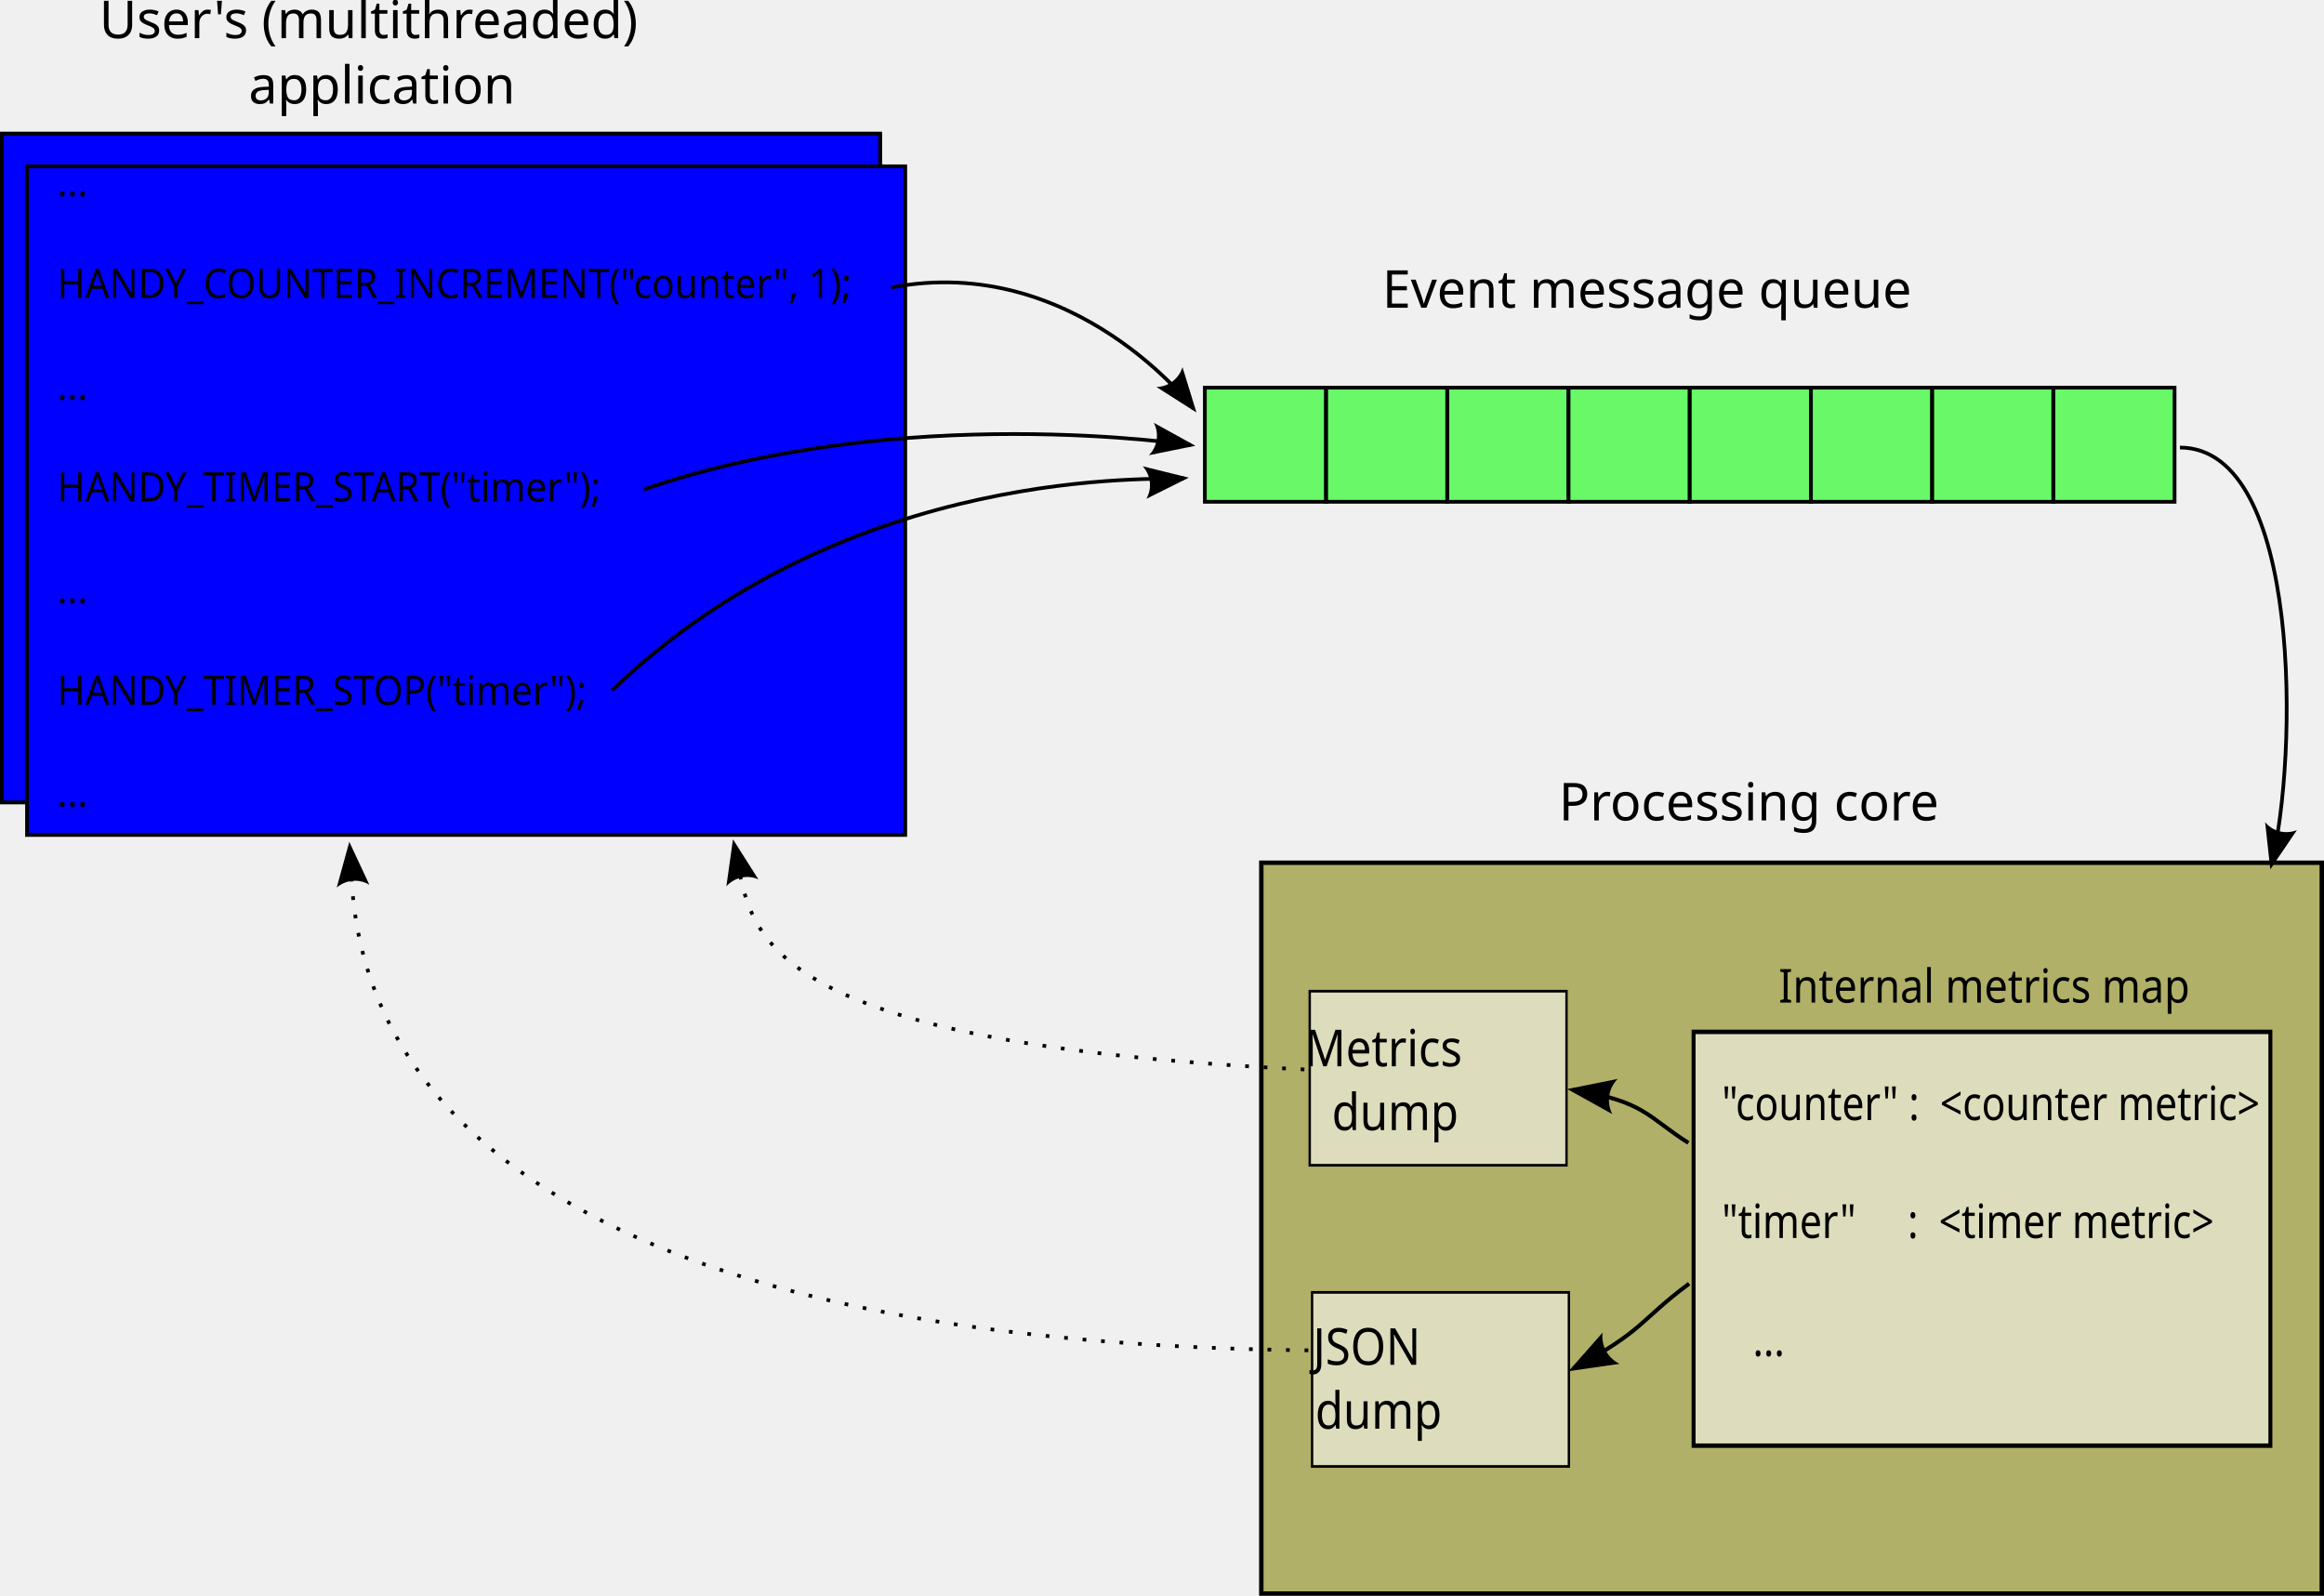
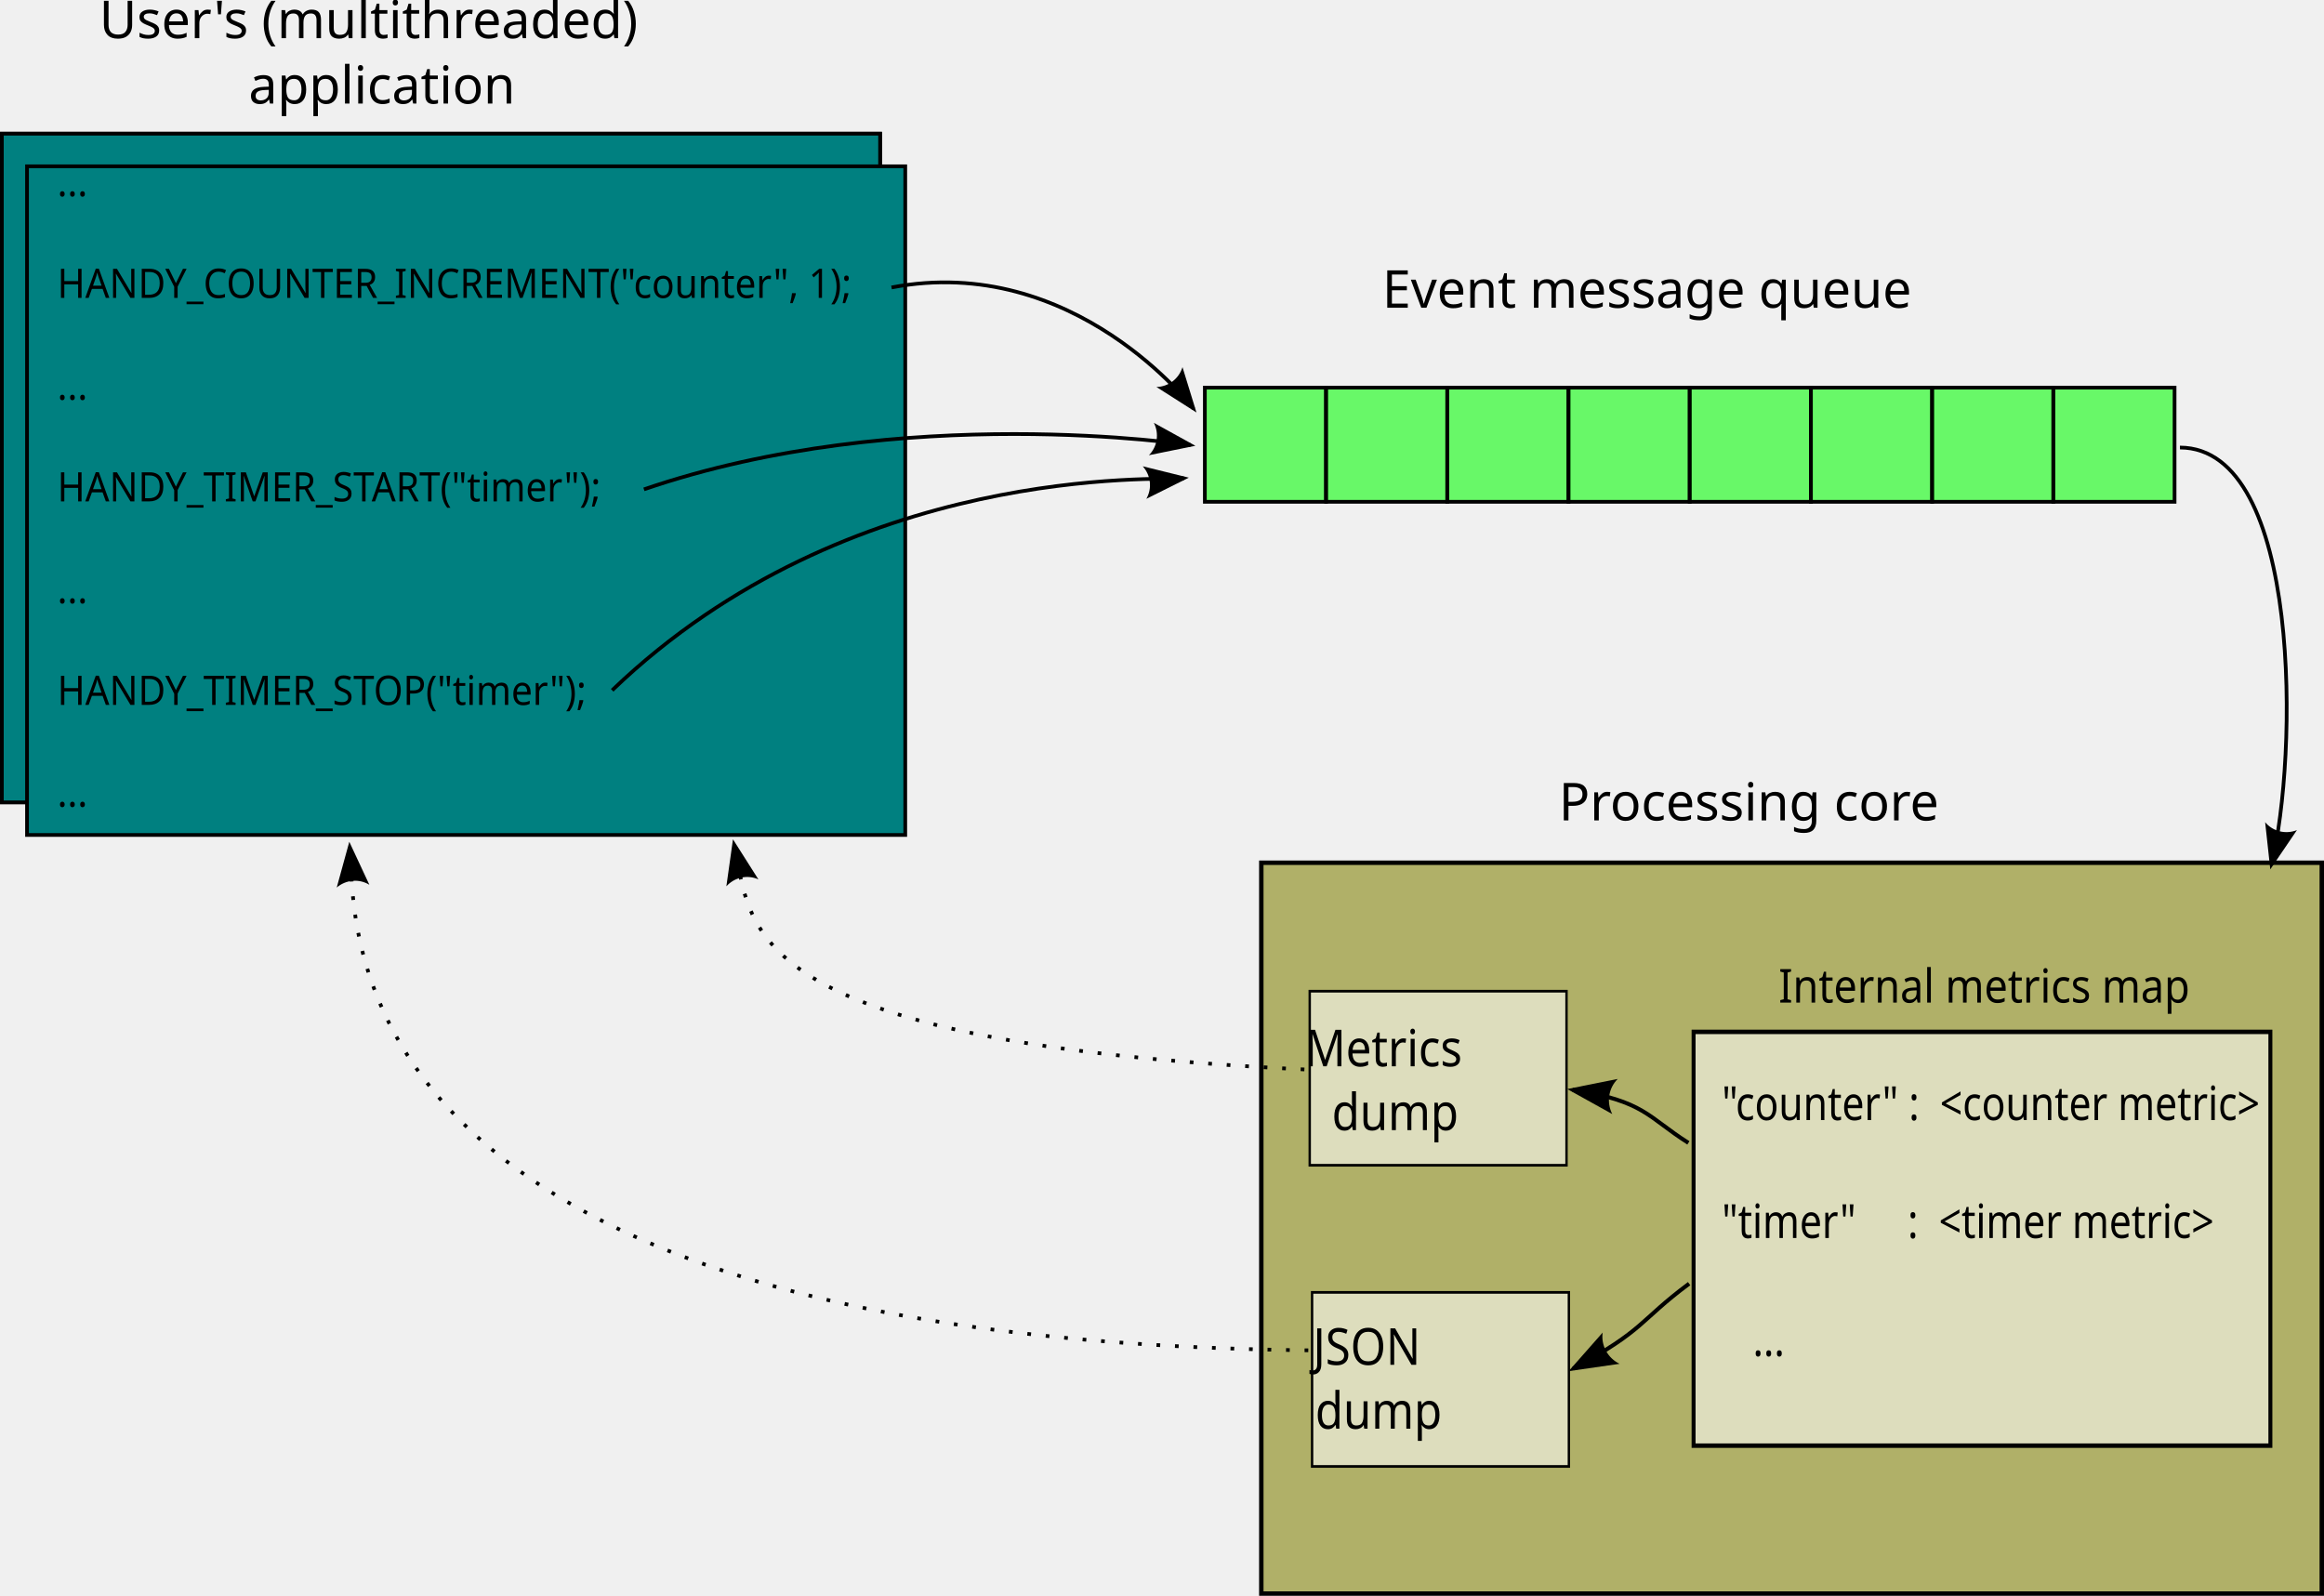
<svg xmlns="http://www.w3.org/2000/svg" xmlns:xlink="http://www.w3.org/1999/xlink" width="635.375" height="436.313" id="svg2" version="1.1">
  <defs id="defs4">
    <marker orient="auto" refY="0" refX="0" id="Arrow2Lend" style="overflow:visible">
      <path id="path3890" style="fill-rule:evenodd;stroke-width:0.625;stroke-linejoin:round" d="M 8.719,4.034 -2.207,0.016 8.719,-4.002 c -1.745,2.372 -1.735,5.617 -6e-7,8.035 z" transform="matrix(-1.1,0,0,-1.1,-1.1,0)" />
    </marker>
    <marker orient="auto" refY="0" refX="0" id="Arrow2Lend-4" style="overflow:visible">
      <path id="path3890-0" style="fill-rule:evenodd;stroke-width:0.625;stroke-linejoin:round" d="M 8.719,4.034 -2.207,0.016 8.719,-4.002 c -1.745,2.372 -1.735,5.617 -6e-7,8.035 z" transform="matrix(-1.1,0,0,-1.1,-1.1,0)" />
    </marker>
    <marker orient="auto" refY="0" refX="0" id="Arrow2Lend-9" style="overflow:visible">
      <path id="path3890-8" style="fill-rule:evenodd;stroke-width:0.625;stroke-linejoin:round" d="M 8.719,4.034 -2.207,0.016 8.719,-4.002 c -1.745,2.372 -1.735,5.617 -6e-7,8.035 z" transform="matrix(-1.1,0,0,-1.1,-1.1,0)" />
    </marker>
    <marker orient="auto" refY="0" refX="0" id="Arrow2Lend-2" style="overflow:visible">
      <path id="path3890-3" style="fill-rule:evenodd;stroke-width:0.625;stroke-linejoin:round" d="M 8.719,4.034 -2.207,0.016 8.719,-4.002 c -1.745,2.372 -1.735,5.617 -6e-7,8.035 z" transform="matrix(-1.1,0,0,-1.1,-1.1,0)" />
    </marker>
    <marker orient="auto" refY="0" refX="0" id="Arrow2Lend-0" style="overflow:visible">
      <path id="path3890-1" style="fill-rule:evenodd;stroke-width:0.625;stroke-linejoin:round" d="M 8.719,4.034 -2.207,0.016 8.719,-4.002 c -1.745,2.372 -1.735,5.617 -6e-7,8.035 z" transform="matrix(-1.1,0,0,-1.1,-1.1,0)" />
    </marker>
    <marker orient="auto" refY="0" refX="0" id="Arrow2Lend-24" style="overflow:visible">
      <path id="path3890-07" style="fill-rule:evenodd;stroke-width:0.625;stroke-linejoin:round" d="M 8.719,4.034 -2.207,0.016 8.719,-4.002 c -1.745,2.372 -1.735,5.617 -6e-7,8.035 z" transform="matrix(-1.1,0,0,-1.1,-1.1,0)" />
    </marker>
    <marker orient="auto" refY="0" refX="0" id="Arrow2Lend-8" style="overflow:visible">
      <path id="path3890-9" style="fill-rule:evenodd;stroke-width:0.625;stroke-linejoin:round" d="M 8.719,4.034 -2.207,0.016 8.719,-4.002 c -1.745,2.372 -1.735,5.617 -6e-7,8.035 z" transform="matrix(-1.1,0,0,-1.1,-1.1,0)" />
    </marker>
    <marker orient="auto" refY="0" refX="0" id="Arrow2Lend-05" style="overflow:visible">
      <path id="path3890-02" style="fill-rule:evenodd;stroke-width:0.625;stroke-linejoin:round" d="M 8.719,4.034 -2.207,0.016 8.719,-4.002 c -1.745,2.372 -1.735,5.617 -6e-7,8.035 z" transform="matrix(-1.1,0,0,-1.1,-1.1,0)" />
    </marker>
  </defs>
  <g id="layer1" transform="translate(-52.46875,-368.9684)">
    <rect style="fill:#0000ff;fill-rule:evenodd;stroke:#000000;stroke-width:1.013px;stroke-linecap:butt;stroke-linejoin:miter;stroke-opacity:1" id="rect2985" width="240.105" height="182.827" x="52.978" y="405.519" />
-     <rect y="405.519" x="52.978" height="182.827" width="240.105" id="rect2987" style="fill:#0000ff;fill-rule:evenodd;stroke:#000000;stroke-width:1.013px;stroke-linecap:butt;stroke-linejoin:miter;stroke-opacity:1" />
-     <rect style="fill:#0000ff;fill-rule:evenodd;stroke:#000000;stroke-width:1.013px;stroke-linecap:butt;stroke-linejoin:miter;stroke-opacity:1" id="rect2991" width="240.105" height="182.827" x="59.856" y="414.437" />
+     <rect y="405.519" x="52.978" height="182.827" width="240.105" id="rect2987" style="fill:#008080;fill-rule:evenodd;stroke:#000000;stroke-width:1.013px;stroke-linecap:butt;stroke-linejoin:miter;stroke-opacity:1" />
+     <rect style="fill:#008080;fill-rule:evenodd;stroke:#000000;stroke-width:1.013px;stroke-linecap:butt;stroke-linejoin:miter;stroke-opacity:1" id="rect2991" width="240.105" height="182.827" x="59.856" y="414.437" />
    <rect y="434.185" x="82.991" height="182.827" width="240.105" id="rect2993" style="fill:none;stroke:none" />
    <text xml:space="preserve" style="font-size:40.929px;font-style:normal;font-weight:normal;line-height:125%;letter-spacing:0px;word-spacing:0px;fill:#000000;fill-opacity:1;stroke:none;font-family:Sans" x="102.667" y="481.179" id="text2995" transform="scale(1.001024,0.9989774)">
      <tspan x="102.667" y="481.179" id="tspan2999" />
    </text>
    <text xml:space="preserve" style="font-size:10.716px;font-style:normal;font-weight:normal;line-height:125%;letter-spacing:0px;word-spacing:0px;fill:#000000;fill-opacity:1;stroke:none;font-family:Sans" x="70.741" y="406.987" id="text3003" transform="scale(0.9630556,1.038362)">
      <tspan id="tspan3005" x="70.741" y="406.987">...</tspan>
      <tspan x="70.741" y="420.383" id="tspan3007" />
      <tspan x="70.741" y="433.779" id="tspan3009">HANDY_COUNTER_INCREMENT("counter", 1);</tspan>
      <tspan x="70.741" y="447.174" id="tspan3011" />
      <tspan x="70.741" y="460.57" id="tspan3013">...</tspan>
      <tspan x="70.741" y="473.965" id="tspan3015" />
      <tspan x="70.741" y="487.361" id="tspan3017">HANDY_TIMER_START("timer");</tspan>
      <tspan x="70.741" y="500.757" id="tspan3019" />
      <tspan x="70.741" y="514.152" id="tspan3021">...</tspan>
      <tspan x="70.741" y="527.548" id="tspan3023" />
      <tspan x="70.741" y="540.943" id="tspan3025">HANDY_TIMER_STOP("timer");</tspan>
      <tspan x="70.741" y="554.339" id="tspan3027" />
      <tspan x="70.741" y="567.735" id="tspan3029">...</tspan>
      <tspan x="70.741" y="581.13" id="tspan3031" />
    </text>
    <rect style="fill:none;stroke:none" id="rect3037" width="63.153" height="71.347" x="130.512" y="459.666" />
    <rect style="fill:#00ff00;fill-opacity:0.565;stroke:#000000;stroke-width:1.013" id="rect3831" width="33.14" height="31.214" x="381.872" y="474.955" />
    <use x="0" y="0" xlink:href="#rect3831" transform="translate(33.13953,0)" id="use3835" width="744.094" height="1052.362" />
    <use x="0" y="0" xlink:href="#rect3831" transform="translate(66.27904,0)" id="use3837" width="744.094" height="1052.362" />
    <use x="0" y="0" xlink:href="#rect3831" transform="translate(99.41857,0)" id="use3839" width="744.094" height="1052.362" />
    <use x="0" y="0" xlink:href="#rect3831" transform="translate(132.5581,0)" id="use3841" width="744.094" height="1052.362" />
    <use x="0" y="0" xlink:href="#rect3831" transform="translate(165.6976,0)" id="use3843" width="744.094" height="1052.362" />
    <use x="0" y="0" xlink:href="#rect3831" transform="translate(198.8371,0)" id="use3845" width="744.094" height="1052.362" />
    <use x="0" y="0" xlink:href="#rect3831" transform="translate(231.9767,0)" id="use3847" width="744.094" height="1052.362" />
    <path style="fill:none;stroke:#000000;stroke-width:1.013px;stroke-linecap:butt;stroke-linejoin:miter;stroke-opacity:1;marker-mid:none;marker-end:url(#Arrow2Lend)" d="m 296.21,447.563 c 50.022,-9.555 82.536,33.125 82.536,33.125" id="path4313" />
    <path style="fill:none;stroke:#000000;stroke-width:1.013px;stroke-linecap:butt;stroke-linejoin:miter;stroke-opacity:1;marker-mid:none;marker-end:url(#Arrow2Lend)" d="m 228.515,502.769 c 70.656,-24.207 149.44,-12.104 149.44,-12.104" id="path4313-2" />
    <path style="fill:none;stroke:#000000;stroke-width:1.013px;stroke-linecap:butt;stroke-linejoin:miter;stroke-opacity:1;marker-mid:none;marker-end:url(#Arrow2Lend)" d="m 219.829,557.703 c 65.112,-62.521 150.651,-57.342 156.318,-57.969" id="path4313-2-4" />
    <text xml:space="preserve" style="font-size:14.178px;font-style:normal;font-weight:normal;text-align:center;line-height:125%;letter-spacing:0px;word-spacing:0px;text-anchor:middle;fill:#000000;fill-opacity:1;stroke:none;font-family:Sans" x="167.572" y="375.885" id="text4731" transform="scale(0.9907327,1.009354)">
      <tspan id="tspan4733" x="167.572" y="375.885">User's (multithreaded)</tspan>
      <tspan x="167.572" y="393.607" id="tspan4737">application</tspan>
    </text>
    <text xml:space="preserve" style="font-size:14.178px;font-style:normal;font-weight:normal;text-align:center;line-height:125%;letter-spacing:0px;word-spacing:0px;text-anchor:middle;fill:#000000;fill-opacity:1;stroke:none;font-family:Sans" x="516.661" y="448.905" id="text4731-5" transform="scale(0.9907327,1.009354)">
      <tspan x="516.661" y="448.905" id="tspan4767">Event message queue</tspan>
    </text>
    <rect style="fill:#808000;fill-opacity:0.565;stroke:#000000;stroke-width:1.21;stroke-miterlimit:3.5;stroke-dasharray:none" id="rect4771" width="289.931" height="199.827" x="397.307" y="604.855" />
    <text xml:space="preserve" style="font-size:12.279px;font-style:normal;font-weight:normal;line-height:125%;letter-spacing:0px;word-spacing:0px;fill:#000000;fill-opacity:1;stroke:none;font-family:Sans" x="545.209" y="668.016" id="text4775" transform="scale(1.001024,0.9989774)">
      <tspan id="tspan4777" x="545.209" y="668.016" />
    </text>
    <text xml:space="preserve" style="font-size:14.325px;font-style:normal;font-weight:normal;line-height:125%;letter-spacing:0px;word-spacing:0px;fill:#000000;fill-opacity:1;stroke:none;font-family:Sans" x="535.006" y="669.929" id="text4779" transform="scale(1.001024,0.9989774)">
      <tspan id="tspan4781" x="535.006" y="669.929" />
    </text>
    <text xml:space="preserve" style="font-size:10.232px;font-style:normal;font-weight:normal;line-height:125%;letter-spacing:0px;word-spacing:0px;fill:#000000;fill-opacity:1;stroke:none;font-family:Sans" x="533.093" y="687.784" id="text4791" transform="scale(1.001024,0.9989774)">
      <tspan id="tspan4793" x="533.093" y="687.784" />
    </text>
    <g id="g4952" transform="matrix(1.03736,0,0,1.164225,-17.2312,-89.44906)">
      <g transform="translate(11.2175,-4.985557)" id="g4839">
        <g id="g4803" transform="translate(0,-5.608752)">
          <rect y="646.683" x="502.316" height="97.177" width="152.018" id="rect4773" style="fill:#ffffff;fill-opacity:0.565;stroke:#000000;stroke-width:1.042;stroke-miterlimit:3.5;stroke-dasharray:none" />
        </g>
        <text xml:space="preserve" style="font-size:10.757px;font-style:normal;font-weight:normal;line-height:125%;letter-spacing:0px;word-spacing:0px;fill:#000000;fill-opacity:1;stroke:none;font-family:Sans" x="525.093" y="642.476" id="text4783" transform="scale(0.9708253,1.030051)">
          <tspan x="525.093" y="642.476" id="tspan4787">"counter" :  &lt;counter metric&gt;</tspan>
          <tspan x="525.093" y="655.922" id="tspan4795" />
          <tspan x="525.093" y="669.367" id="tspan4797">"timer"     :  &lt;timer metric&gt;</tspan>
          <tspan x="525.093" y="682.813" id="tspan4799" />
          <tspan x="525.093" y="696.259" id="tspan4801">   ... </tspan>
        </text>
      </g>
      <text id="text4849" y="629.213" x="535.947" style="font-size:11px;font-style:normal;font-weight:normal;line-height:125%;letter-spacing:0px;word-spacing:0px;fill:#000000;fill-opacity:1;stroke:none;font-family:Sans" xml:space="preserve">
        <tspan id="tspan4853" y="629.213" x="535.947">Internal metrics map</tspan>
      </text>
    </g>
    <path style="fill:none;stroke:#000000;stroke-width:1.013px;stroke-linecap:butt;stroke-linejoin:miter;stroke-opacity:1;marker-mid:none;marker-end:url(#Arrow2Lend)" d="m 648.454,491.333 c 33.499,0.125 32.264,84.885 25.011,114.028" id="path4313-2-4-8" />
    <text xml:space="preserve" style="font-size:14.178px;font-style:normal;font-weight:normal;text-align:center;line-height:125%;letter-spacing:0px;word-spacing:0px;text-anchor:middle;fill:#000000;fill-opacity:1;stroke:none;font-family:Sans" x="544.785" y="587.778" id="text4731-5-4" transform="scale(0.9907327,1.009354)">
      <tspan x="544.785" y="587.778" id="tspan4767-1">Processing core</tspan>
    </text>
    <g id="g4910" transform="matrix(1.03736,0,0,1.164225,-23.04949,-125.726)">
      <rect y="657.694" x="417.977" height="40.88" width="67.677" id="rect4902" style="fill:#ffffff;fill-opacity:0.565;stroke:#000000;stroke-width:0.628;stroke-miterlimit:3.5;stroke-dasharray:none" />
      <text id="text4904" y="675.329" x="451.427" style="font-size:12px;font-style:normal;font-weight:normal;text-align:center;line-height:125%;letter-spacing:0px;word-spacing:0px;text-anchor:middle;fill:#000000;fill-opacity:1;stroke:none;font-family:Sans" xml:space="preserve">
        <tspan y="675.329" x="451.427" id="tspan4906">Metrics</tspan>
        <tspan id="tspan4908" y="690.329" x="451.427">dump</tspan>
      </text>
    </g>
    <g id="g4910-4" transform="matrix(1.03736,0,0,1.164225,2.163124,-14.35585)">
      <g id="g4946" transform="translate(-25.55098,-25.55098)">
        <rect style="fill:#ffffff;fill-opacity:0.565;stroke:#000000;stroke-width:0.628;stroke-miterlimit:3.5;stroke-dasharray:none" id="rect4902-9" width="67.677" height="40.88" x="419.847" y="658.317" />
        <text xml:space="preserve" style="font-size:12px;font-style:normal;font-weight:normal;text-align:center;line-height:125%;letter-spacing:0px;word-spacing:0px;text-anchor:middle;fill:#000000;fill-opacity:1;stroke:none;font-family:Sans" x="451.427" y="675.329" id="text4904-3">
          <tspan id="tspan4906-7" x="451.427" y="675.329">JSON</tspan>
          <tspan x="451.427" y="690.329" id="tspan4908-7">dump</tspan>
        </text>
      </g>
    </g>
    <path style="fill:none;stroke:#000000;stroke-width:1.099px;stroke-linecap:butt;stroke-linejoin:miter;stroke-opacity:1;marker-mid:none;marker-end:url(#Arrow2Lend)" d="m 514.071,681.452 c -11.265,-7.113 -11.895,-11.426 -31.677,-14.511" id="path4313-2-4-8-2" />
    <path style="fill:none;stroke:#000000;stroke-width:1.099px;stroke-linecap:butt;stroke-linejoin:miter;stroke-opacity:1;marker-mid:none;marker-end:url(#Arrow2Lend)" d="m 514.274,719.943 c -13.851,10.3 -11.895,12.517 -31.677,23.217" id="path4313-2-4-8-2-2" />
    <path style="fill:none;stroke:#000000;stroke-width:1.013;stroke-linecap:butt;stroke-linejoin:miter;stroke-miterlimit:4;stroke-opacity:1;stroke-dasharray:1.013, 4.051;stroke-dashoffset:0;marker-mid:none;marker-end:url(#Arrow2Lend)" d="M 409.081,661.373 C 253.121,653.854 258.01,622.192 253.163,599.759" id="path4313-2-4-8-2-0" />
    <path style="fill:none;stroke:#000000;stroke-width:1.013;stroke-linecap:butt;stroke-linejoin:miter;stroke-miterlimit:4;stroke-opacity:1;stroke-dasharray:1.013, 4.051;stroke-dashoffset:0;marker-mid:none;marker-end:url(#Arrow2Lend)" d="M 410.146,738.17 C 139.762,735.11 149.723,619.737 148.097,600.465" id="path4313-2-4-8-2-0-6" />
  </g>
</svg>
